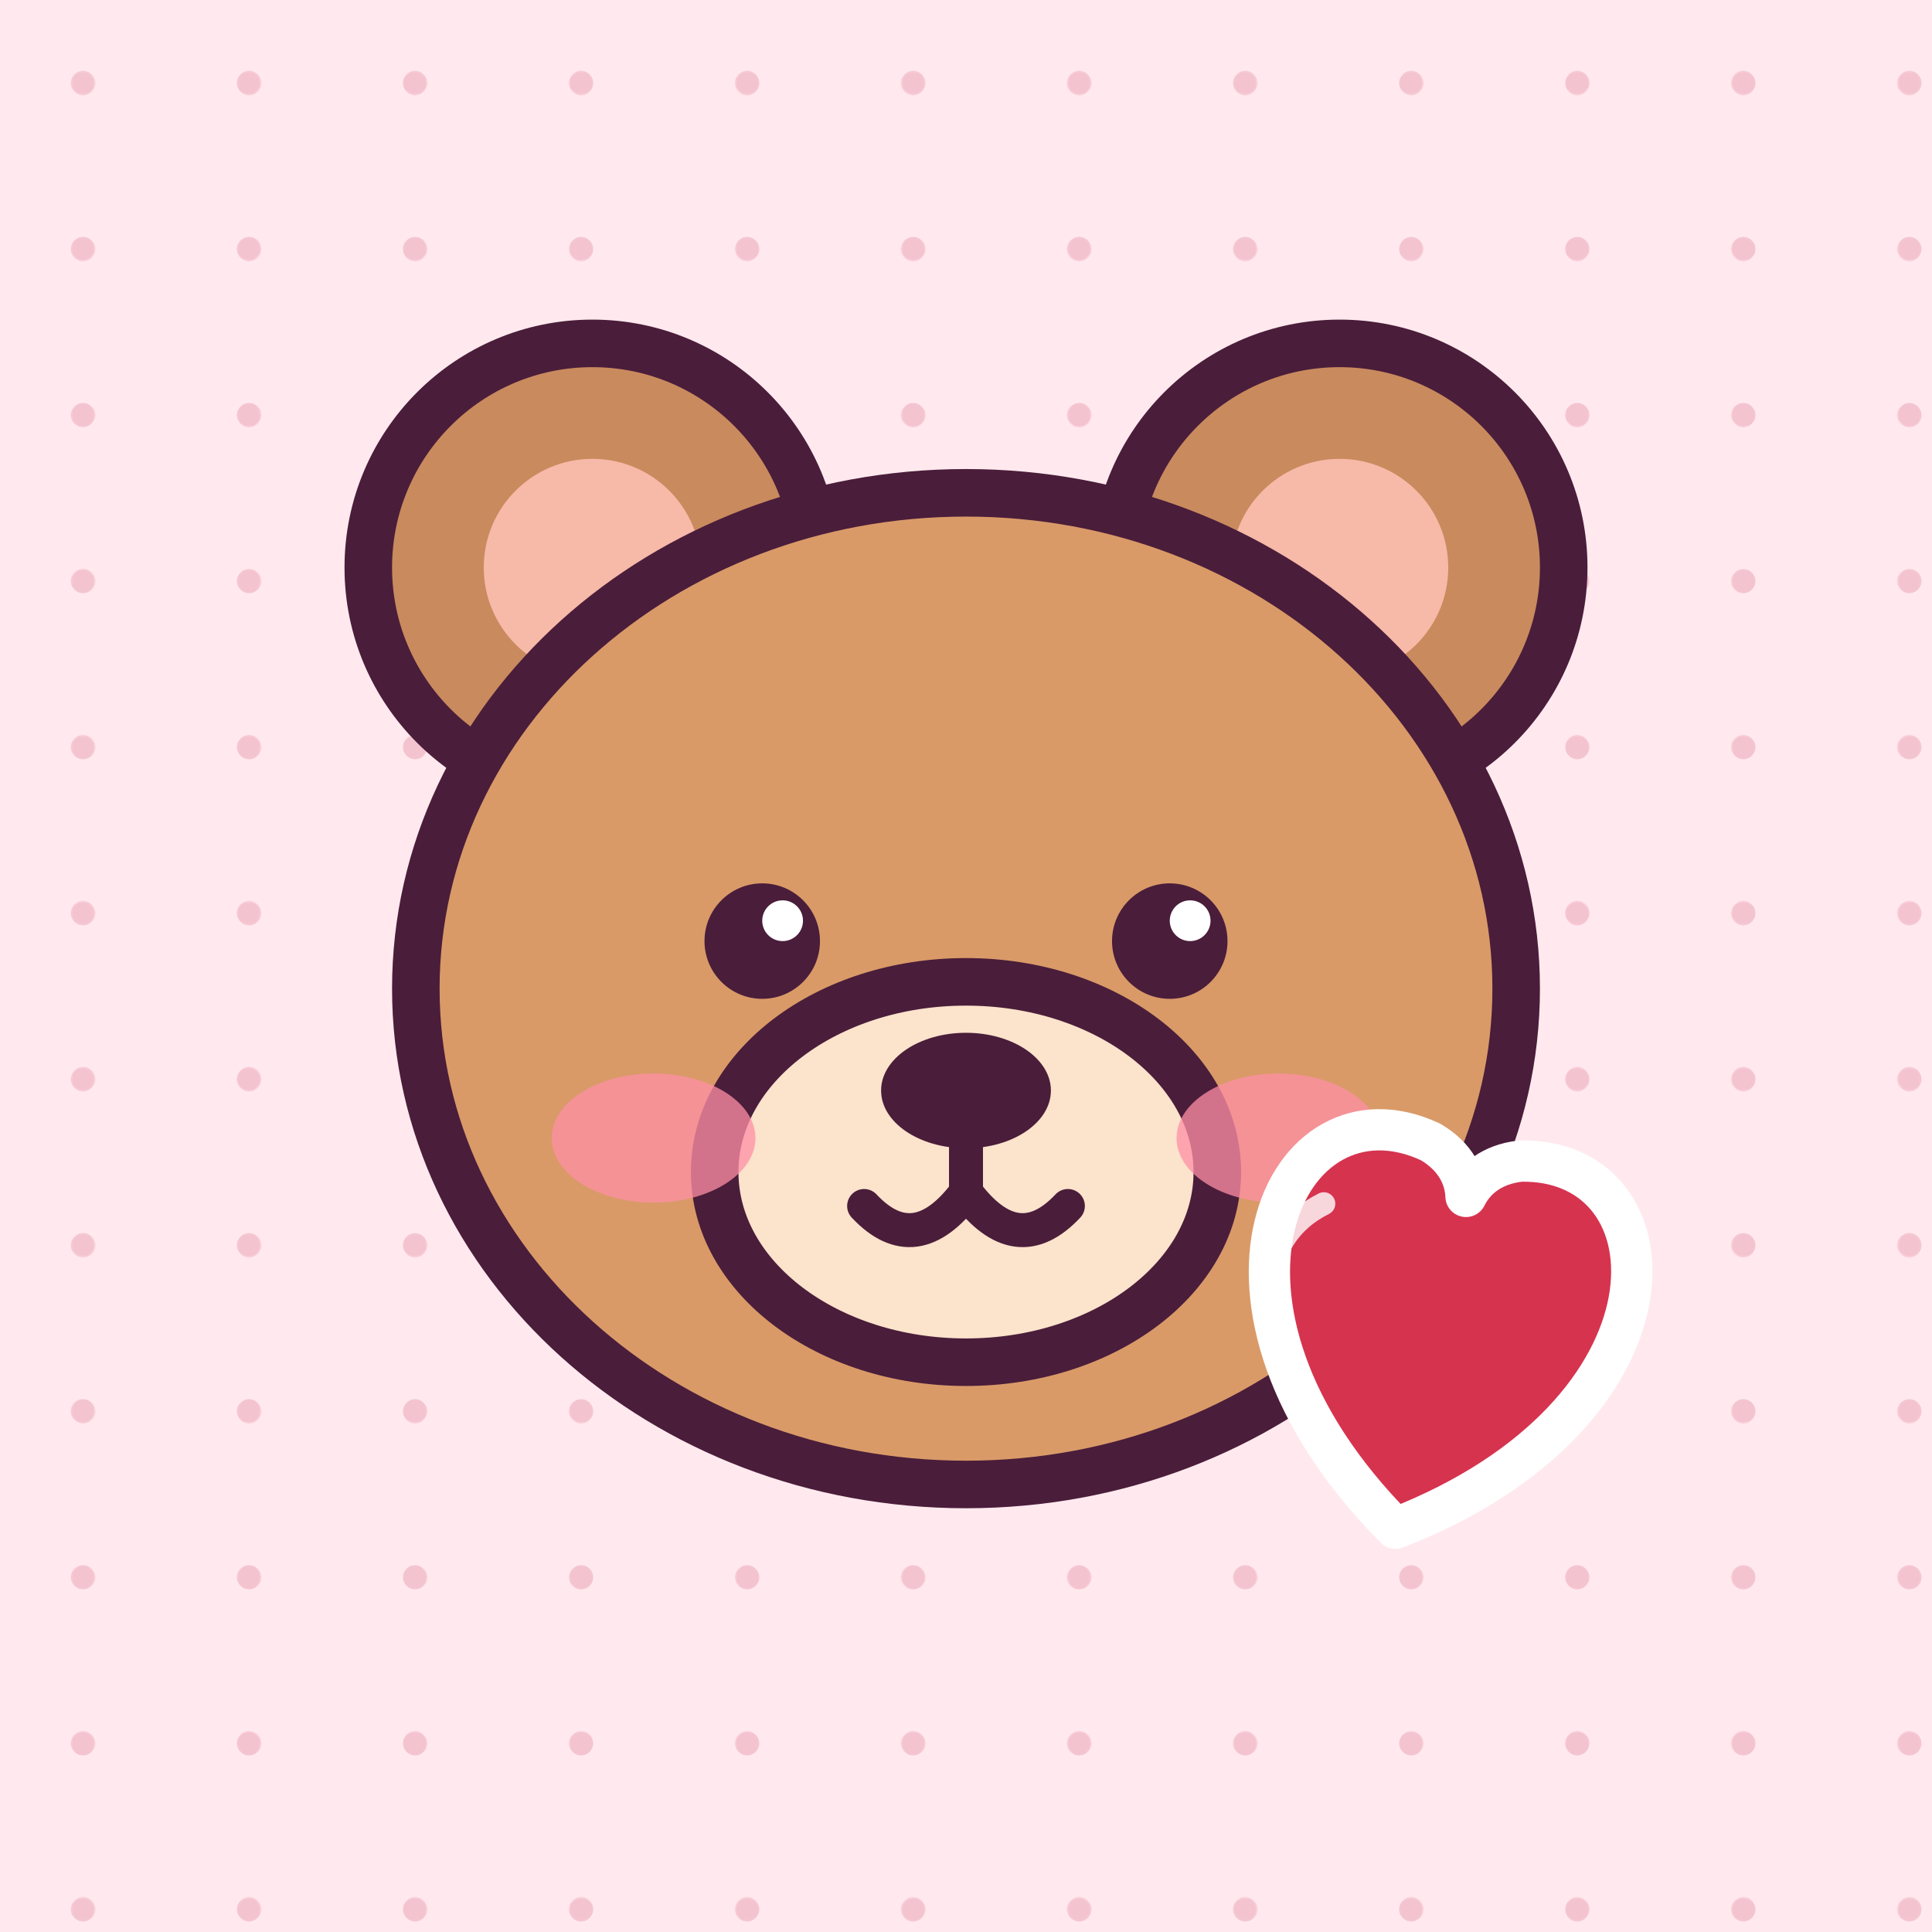
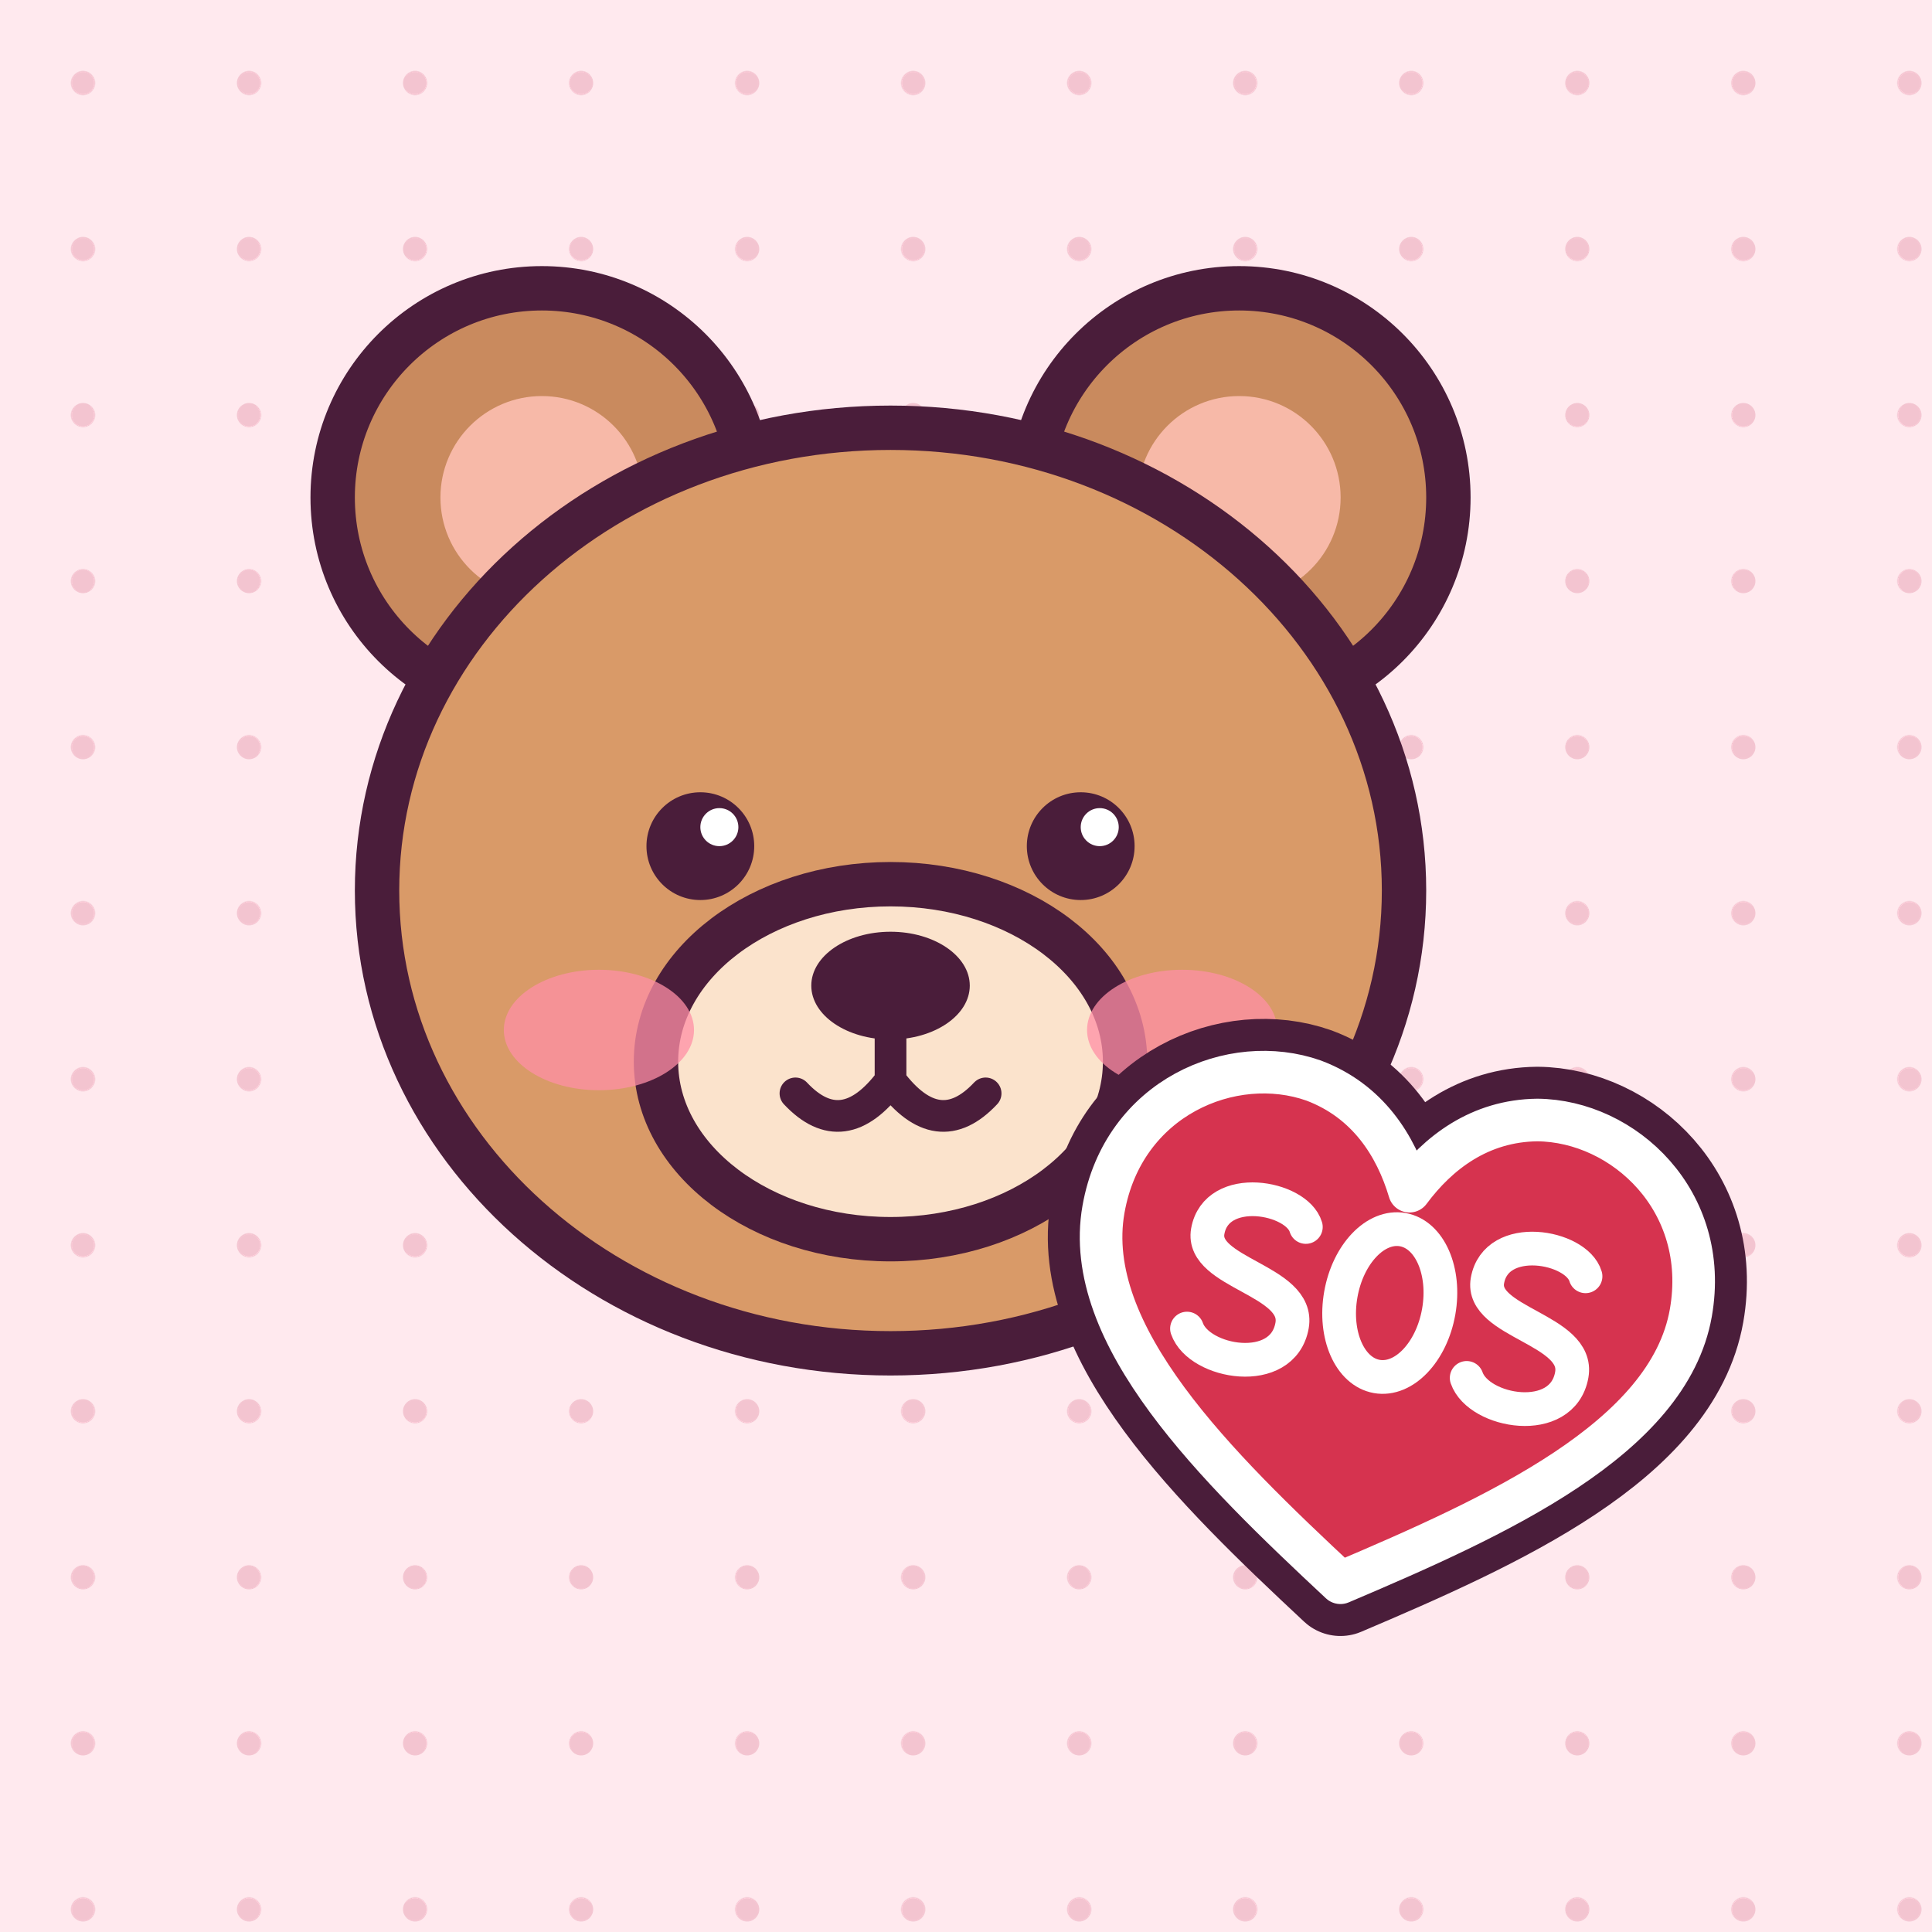
<svg xmlns="http://www.w3.org/2000/svg" viewBox="0 0 512 512">
  <defs>
    <pattern id="dots" width="44" height="44" patternUnits="userSpaceOnUse">
      <circle cx="22" cy="22" r="3.2" fill="#F3C4D0" />
    </pattern>
  </defs>
  <rect width="512" height="512" fill="#FFE9EE" />
  <rect width="512" height="512" fill="url(#dots)" />
-   <g transform="translate(256 262) scale(.9) translate(-256 -282)">
+   <g transform="translate(236 236) scale(0.84) translate(-256 -282)">
    <g stroke="#4A1D3A" stroke-width="14" stroke-linejoin="round" stroke-linecap="round">
      <circle cx="146" cy="158" r="66" fill="#C98A5E" />
      <circle cx="366" cy="158" r="66" fill="#C98A5E" />
      <circle cx="146" cy="158" r="32" fill="#F7B9A8" stroke="none" />
      <circle cx="366" cy="158" r="32" fill="#F7B9A8" stroke="none" />
      <ellipse cx="256" cy="282" rx="162" ry="146" fill="#D99A68" />
      <ellipse cx="256" cy="336" rx="74" ry="56" fill="#FBE3CC" />
    </g>
    <ellipse cx="164" cy="326" rx="30" ry="19" fill="#FF8FA6" opacity=".75" />
    <ellipse cx="348" cy="326" rx="30" ry="19" fill="#FF8FA6" opacity=".75" />
    <circle cx="196" cy="268" r="17" fill="#4A1D3A" />
    <circle cx="316" cy="268" r="17" fill="#4A1D3A" />
    <circle cx="202" cy="262" r="6" fill="#fff" />
    <circle cx="322" cy="262" r="6" fill="#fff" />
    <ellipse cx="256" cy="312" rx="25" ry="17" fill="#4A1D3A" />
    <path d="M256 328 v14 M226 346 q15 16 30 -4 q15 20 30 4" fill="none" stroke="#4A1D3A" stroke-width="10" stroke-linecap="round" stroke-linejoin="round" />
-     <g transform="translate(392 396) rotate(12)">
-       <path d="M0 34 C-58 -4 -44 -58 -10 -50 C-4 -48 -1 -44 0 -40 C1 -44 4 -48 10 -50 C44 -58 58 -4 0 34 Z" transform="scale(1.35)" fill="#D6334F" stroke="#fff" stroke-width="9" stroke-linejoin="round" />
-       <path d="M-30 -32 q-10 8 -8 22" transform="scale(1.35)" fill="none" stroke="#fff" stroke-width="5" stroke-linecap="round" opacity=".8" />
+     <g transform="translate(410 432) rotate(10) scale(1.12)">
+       <path d="M0 62 C-40 36 -84 6 -84 -30 C-84 -62 -56 -80 -32 -76 C-16 -73 -6 -62 0 -50 C6 -62 16 -73 32 -76 C56 -80 84 -62 84 -30 C84 6 40 36 0 62 Z" fill="#4A1D3A" stroke="#4A1D3A" stroke-width="30" stroke-linejoin="round" />
+       <path d="M0 62 C-40 36 -84 6 -84 -30 C-84 -62 -56 -80 -32 -76 C-16 -73 -6 -62 0 -50 C6 -62 16 -73 32 -76 C56 -80 84 -62 84 -30 C84 6 40 36 0 62 Z" fill="#D6334F" stroke="#fff" stroke-width="12" stroke-linejoin="round" />
+       <g fill="none" stroke="#fff" stroke-width="9.5" stroke-linecap="round" stroke-linejoin="round" transform="translate(0 -18)">
+         <path d="M13 -17 C9 -25 -14 -25 -14 -11 C-14 1 14 -2 14 11 C14 26 -10 26 -15 17" transform="translate(-40 0)" />
+         <ellipse cx="0" cy="0" rx="14" ry="21" />
+         <path d="M13 -17 C9 -25 -14 -25 -14 -11 C-14 1 14 -2 14 11 C14 26 -10 26 -15 17" transform="translate(40 0)" />
+       </g>
    </g>
  </g>
</svg>
